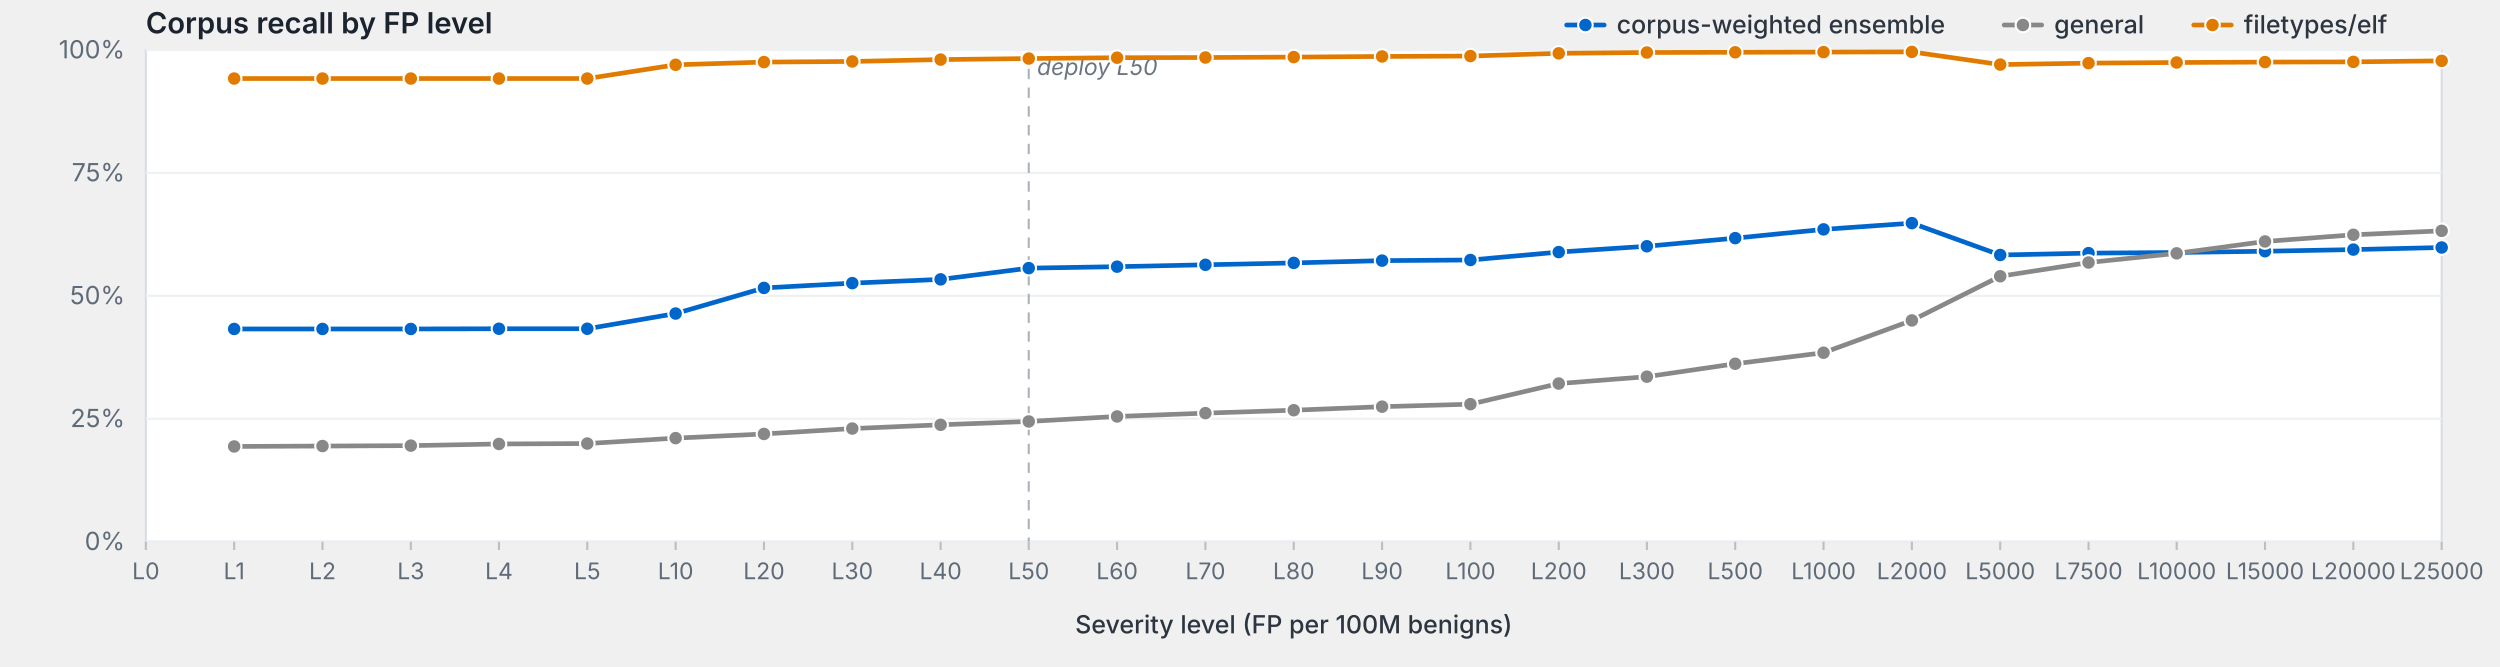
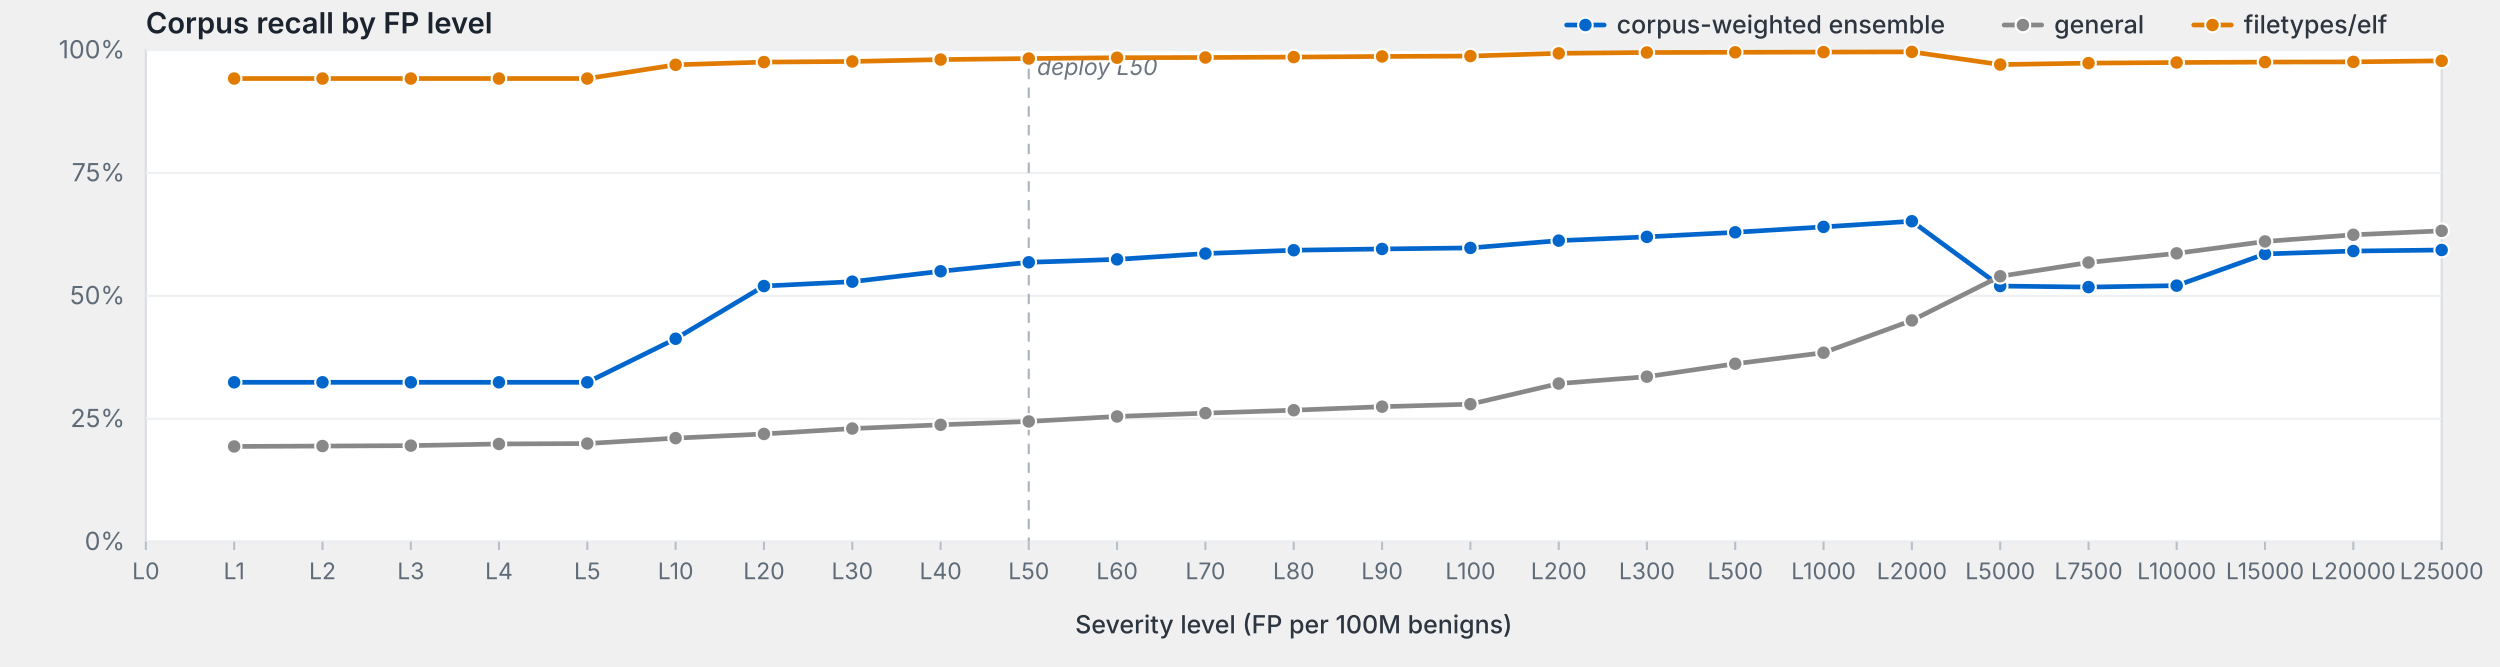
<svg xmlns="http://www.w3.org/2000/svg" viewBox="0 0 1200 320" width="1200" height="320" preserveAspectRatio="xMidYMid meet" role="img" aria-label="Corpus recall by FP level">
  <style>svg { background: #fdfdfd; }.frame { fill: #fff; stroke: #d8dde3; stroke-width: 1; }.grid { stroke: #eef0f3; stroke-width: 1; }.tick { stroke: #b8bfc7; stroke-width: 1; }.axis-label { fill: #5f6b78; font-family: -apple-system, BlinkMacSystemFont, "Segoe UI", system-ui, sans-serif; font-size: 12px; }.x-label { fill: #5f6b78; font-family: -apple-system, BlinkMacSystemFont, "Segoe UI", system-ui, sans-serif; font-size: 11px; }.axis-title { fill: #2d3540; font-family: -apple-system, BlinkMacSystemFont, "Segoe UI", system-ui, sans-serif; font-size: 12px; font-weight: 500; }.title { fill: #1a232e; font-family: -apple-system, BlinkMacSystemFont, "Segoe UI", system-ui, sans-serif; font-size: 14px; font-weight: 600; }.deploy-marker { stroke: #aab2bd; stroke-width: 1; stroke-dasharray: 5,4; }.deploy-label { fill: #6b7480; font-family: -apple-system, BlinkMacSystemFont, "Segoe UI", system-ui, sans-serif; font-size: 11px; font-style: italic; }.curve { fill: none; stroke-width: 2.25; stroke-linejoin: round; stroke-linecap: round; }.marker { stroke: #fff; stroke-width: 1; }.legend-text { fill: #2d3540; font-family: -apple-system, BlinkMacSystemFont, "Segoe UI", system-ui, sans-serif; font-size: 12px; font-weight: 500; }</style>
  <text class="title" x="70" y="16">Corpus recall by FP level</text>
  <rect class="frame" x="70" y="24" width="1102" height="236" />
  <line class="grid" x1="70" y1="260.0" x2="1172" y2="260.0" />
  <text class="axis-label" x="60" y="264.0" text-anchor="end">0%</text>
  <line class="grid" x1="70" y1="201.0" x2="1172" y2="201.0" />
  <text class="axis-label" x="60" y="205.0" text-anchor="end">25%</text>
  <line class="grid" x1="70" y1="142.0" x2="1172" y2="142.0" />
  <text class="axis-label" x="60" y="146.0" text-anchor="end">50%</text>
  <line class="grid" x1="70" y1="83.0" x2="1172" y2="83.0" />
  <text class="axis-label" x="60" y="87.0" text-anchor="end">75%</text>
  <line class="grid" x1="70" y1="24.0" x2="1172" y2="24.0" />
  <text class="axis-label" x="60" y="28.0" text-anchor="end">100%</text>
  <line class="deploy-marker" x1="493.8" y1="24" x2="493.8" y2="260" />
  <text class="deploy-label" x="497.8" y="36" text-anchor="start">deploy L50</text>
  <line class="tick" x1="70.0" y1="260" x2="70.0" y2="264" />
  <text class="x-label" x="70.0" y="278" text-anchor="middle">L0</text>
  <line class="tick" x1="112.4" y1="260" x2="112.4" y2="264" />
  <text class="x-label" x="112.4" y="278" text-anchor="middle">L1</text>
  <line class="tick" x1="154.8" y1="260" x2="154.8" y2="264" />
  <text class="x-label" x="154.8" y="278" text-anchor="middle">L2</text>
  <line class="tick" x1="197.2" y1="260" x2="197.2" y2="264" />
  <text class="x-label" x="197.2" y="278" text-anchor="middle">L3</text>
  <line class="tick" x1="239.5" y1="260" x2="239.5" y2="264" />
  <text class="x-label" x="239.5" y="278" text-anchor="middle">L4</text>
  <line class="tick" x1="281.9" y1="260" x2="281.9" y2="264" />
  <text class="x-label" x="281.9" y="278" text-anchor="middle">L5</text>
  <line class="tick" x1="324.3" y1="260" x2="324.3" y2="264" />
  <text class="x-label" x="324.3" y="278" text-anchor="middle">L10</text>
  <line class="tick" x1="366.7" y1="260" x2="366.7" y2="264" />
  <text class="x-label" x="366.7" y="278" text-anchor="middle">L20</text>
  <line class="tick" x1="409.1" y1="260" x2="409.1" y2="264" />
  <text class="x-label" x="409.1" y="278" text-anchor="middle">L30</text>
  <line class="tick" x1="451.5" y1="260" x2="451.5" y2="264" />
  <text class="x-label" x="451.5" y="278" text-anchor="middle">L40</text>
  <line class="tick" x1="493.8" y1="260" x2="493.8" y2="264" />
  <text class="x-label" x="493.8" y="278" text-anchor="middle">L50</text>
  <line class="tick" x1="536.2" y1="260" x2="536.2" y2="264" />
  <text class="x-label" x="536.2" y="278" text-anchor="middle">L60</text>
  <line class="tick" x1="578.6" y1="260" x2="578.6" y2="264" />
  <text class="x-label" x="578.6" y="278" text-anchor="middle">L70</text>
  <line class="tick" x1="621.0" y1="260" x2="621.0" y2="264" />
  <text class="x-label" x="621.0" y="278" text-anchor="middle">L80</text>
  <line class="tick" x1="663.4" y1="260" x2="663.4" y2="264" />
  <text class="x-label" x="663.4" y="278" text-anchor="middle">L90</text>
  <line class="tick" x1="705.8" y1="260" x2="705.8" y2="264" />
  <text class="x-label" x="705.8" y="278" text-anchor="middle">L100</text>
  <line class="tick" x1="748.2" y1="260" x2="748.2" y2="264" />
  <text class="x-label" x="748.2" y="278" text-anchor="middle">L200</text>
  <line class="tick" x1="790.5" y1="260" x2="790.5" y2="264" />
  <text class="x-label" x="790.5" y="278" text-anchor="middle">L300</text>
  <line class="tick" x1="832.9" y1="260" x2="832.9" y2="264" />
  <text class="x-label" x="832.9" y="278" text-anchor="middle">L500</text>
  <line class="tick" x1="875.3" y1="260" x2="875.3" y2="264" />
  <text class="x-label" x="875.3" y="278" text-anchor="middle">L1000</text>
  <line class="tick" x1="917.7" y1="260" x2="917.7" y2="264" />
  <text class="x-label" x="917.7" y="278" text-anchor="middle">L2000</text>
  <line class="tick" x1="960.1" y1="260" x2="960.1" y2="264" />
  <text class="x-label" x="960.1" y="278" text-anchor="middle">L5000</text>
  <line class="tick" x1="1002.5" y1="260" x2="1002.5" y2="264" />
  <text class="x-label" x="1002.5" y="278" text-anchor="middle">L7500</text>
  <line class="tick" x1="1044.8" y1="260" x2="1044.8" y2="264" />
  <text class="x-label" x="1044.8" y="278" text-anchor="middle">L10000</text>
  <line class="tick" x1="1087.2" y1="260" x2="1087.2" y2="264" />
  <text class="x-label" x="1087.2" y="278" text-anchor="middle">L15000</text>
  <line class="tick" x1="1129.6" y1="260" x2="1129.6" y2="264" />
  <text class="x-label" x="1129.6" y="278" text-anchor="middle">L20000</text>
  <line class="tick" x1="1172.0" y1="260" x2="1172.0" y2="264" />
  <text class="x-label" x="1172.0" y="278" text-anchor="middle">L25000</text>
  <text class="axis-title" x="621.0" y="304" text-anchor="middle">Severity level (FP per 100M benigns)</text>
-   <path class="curve" d="M112.4,157.9 L154.8,157.9 L197.2,157.9 L239.5,157.8 L281.9,157.8 L324.3,150.5 L366.7,138.2 L409.1,135.9 L451.5,134.1 L493.8,128.7 L536.2,128.0 L578.6,127.1 L621.0,126.2 L663.4,125.1 L705.8,124.8 L748.2,121.0 L790.5,118.2 L832.9,114.3 L875.3,110.1 L917.7,107.1 L960.1,122.4 L1002.5,121.5 L1044.8,121.2 L1087.2,120.6 L1129.6,119.8 L1172.0,118.8" stroke="#06c" />
-   <circle class="marker" cx="112.4" cy="157.9" r="3.5" fill="#06c" />
-   <circle class="marker" cx="154.8" cy="157.9" r="3.5" fill="#06c" />
-   <circle class="marker" cx="197.2" cy="157.9" r="3.5" fill="#06c" />
-   <circle class="marker" cx="239.5" cy="157.8" r="3.5" fill="#06c" />
-   <circle class="marker" cx="281.9" cy="157.8" r="3.5" fill="#06c" />
-   <circle class="marker" cx="324.3" cy="150.5" r="3.5" fill="#06c" />
-   <circle class="marker" cx="366.7" cy="138.2" r="3.5" fill="#06c" />
-   <circle class="marker" cx="409.1" cy="135.9" r="3.5" fill="#06c" />
-   <circle class="marker" cx="451.5" cy="134.1" r="3.5" fill="#06c" />
-   <circle class="marker" cx="493.8" cy="128.7" r="3.5" fill="#06c" />
-   <circle class="marker" cx="536.2" cy="128.0" r="3.5" fill="#06c" />
-   <circle class="marker" cx="578.6" cy="127.1" r="3.5" fill="#06c" />
-   <circle class="marker" cx="621.0" cy="126.2" r="3.5" fill="#06c" />
-   <circle class="marker" cx="663.4" cy="125.1" r="3.5" fill="#06c" />
-   <circle class="marker" cx="705.8" cy="124.8" r="3.5" fill="#06c" />
-   <circle class="marker" cx="748.2" cy="121.0" r="3.5" fill="#06c" />
-   <circle class="marker" cx="790.5" cy="118.2" r="3.5" fill="#06c" />
-   <circle class="marker" cx="832.9" cy="114.3" r="3.5" fill="#06c" />
-   <circle class="marker" cx="875.3" cy="110.1" r="3.5" fill="#06c" />
-   <circle class="marker" cx="917.7" cy="107.1" r="3.5" fill="#06c" />
-   <circle class="marker" cx="960.1" cy="122.4" r="3.5" fill="#06c" />
-   <circle class="marker" cx="1002.5" cy="121.5" r="3.5" fill="#06c" />
-   <circle class="marker" cx="1044.8" cy="121.2" r="3.5" fill="#06c" />
-   <circle class="marker" cx="1087.2" cy="120.6" r="3.5" fill="#06c" />
-   <circle class="marker" cx="1129.6" cy="119.8" r="3.5" fill="#06c" />
-   <circle class="marker" cx="1172.0" cy="118.8" r="3.5" fill="#06c" />
+   <path class="curve" d="M112.4,183.5 L154.8,183.5 L197.2,183.5 L239.5,183.5 L281.9,183.5 L324.3,162.6 L366.7,137.3 L409.1,135.2 L451.5,130.2 L493.8,125.9 L536.2,124.5 L578.6,121.7 L621.0,120.1 L663.4,119.5 L705.8,119.0 L748.2,115.5 L790.5,113.7 L832.9,111.5 L875.3,108.9 L917.7,106.2 L960.1,137.3 L1002.5,137.8 L1044.8,137.1 L1087.2,121.9 L1129.6,120.5 L1172.0,120.0" stroke="#06c" />
+   <circle class="marker" cx="112.4" cy="183.5" r="3.5" fill="#06c" />
+   <circle class="marker" cx="154.8" cy="183.5" r="3.5" fill="#06c" />
+   <circle class="marker" cx="197.2" cy="183.5" r="3.5" fill="#06c" />
+   <circle class="marker" cx="239.5" cy="183.5" r="3.5" fill="#06c" />
+   <circle class="marker" cx="281.9" cy="183.5" r="3.5" fill="#06c" />
+   <circle class="marker" cx="324.3" cy="162.6" r="3.5" fill="#06c" />
+   <circle class="marker" cx="366.7" cy="137.3" r="3.5" fill="#06c" />
+   <circle class="marker" cx="409.1" cy="135.2" r="3.5" fill="#06c" />
+   <circle class="marker" cx="451.5" cy="130.2" r="3.5" fill="#06c" />
+   <circle class="marker" cx="493.8" cy="125.9" r="3.5" fill="#06c" />
+   <circle class="marker" cx="536.2" cy="124.5" r="3.5" fill="#06c" />
+   <circle class="marker" cx="578.6" cy="121.7" r="3.5" fill="#06c" />
+   <circle class="marker" cx="621.0" cy="120.1" r="3.5" fill="#06c" />
+   <circle class="marker" cx="663.4" cy="119.5" r="3.5" fill="#06c" />
+   <circle class="marker" cx="705.8" cy="119.0" r="3.5" fill="#06c" />
+   <circle class="marker" cx="748.2" cy="115.5" r="3.5" fill="#06c" />
+   <circle class="marker" cx="790.5" cy="113.7" r="3.5" fill="#06c" />
+   <circle class="marker" cx="832.9" cy="111.5" r="3.5" fill="#06c" />
+   <circle class="marker" cx="875.3" cy="108.9" r="3.5" fill="#06c" />
+   <circle class="marker" cx="917.7" cy="106.2" r="3.5" fill="#06c" />
+   <circle class="marker" cx="960.1" cy="137.3" r="3.5" fill="#06c" />
+   <circle class="marker" cx="1002.5" cy="137.8" r="3.5" fill="#06c" />
+   <circle class="marker" cx="1044.8" cy="137.1" r="3.5" fill="#06c" />
+   <circle class="marker" cx="1087.2" cy="121.9" r="3.5" fill="#06c" />
+   <circle class="marker" cx="1129.6" cy="120.5" r="3.5" fill="#06c" />
+   <circle class="marker" cx="1172.0" cy="120.0" r="3.5" fill="#06c" />
  <path class="curve" d="M112.4,214.3 L154.8,214.1 L197.2,213.9 L239.5,213.1 L281.9,212.9 L324.3,210.3 L366.7,208.3 L409.1,205.7 L451.5,203.9 L493.8,202.3 L536.2,199.9 L578.6,198.3 L621.0,196.9 L663.4,195.2 L705.8,194.0 L748.2,184.1 L790.5,180.8 L832.9,174.6 L875.3,169.3 L917.7,153.8 L960.1,132.6 L1002.5,126.0 L1044.8,121.6 L1087.2,115.9 L1129.6,112.7 L1172.0,110.8" stroke="#888" />
  <circle class="marker" cx="112.4" cy="214.3" r="3.5" fill="#888" />
  <circle class="marker" cx="154.8" cy="214.1" r="3.5" fill="#888" />
  <circle class="marker" cx="197.2" cy="213.9" r="3.5" fill="#888" />
  <circle class="marker" cx="239.5" cy="213.1" r="3.5" fill="#888" />
  <circle class="marker" cx="281.9" cy="212.9" r="3.5" fill="#888" />
  <circle class="marker" cx="324.3" cy="210.3" r="3.5" fill="#888" />
  <circle class="marker" cx="366.7" cy="208.3" r="3.5" fill="#888" />
  <circle class="marker" cx="409.1" cy="205.7" r="3.5" fill="#888" />
  <circle class="marker" cx="451.5" cy="203.9" r="3.5" fill="#888" />
  <circle class="marker" cx="493.8" cy="202.3" r="3.5" fill="#888" />
  <circle class="marker" cx="536.2" cy="199.9" r="3.5" fill="#888" />
  <circle class="marker" cx="578.6" cy="198.3" r="3.5" fill="#888" />
  <circle class="marker" cx="621.0" cy="196.9" r="3.5" fill="#888" />
  <circle class="marker" cx="663.4" cy="195.2" r="3.5" fill="#888" />
  <circle class="marker" cx="705.8" cy="194.0" r="3.5" fill="#888" />
  <circle class="marker" cx="748.2" cy="184.1" r="3.5" fill="#888" />
  <circle class="marker" cx="790.5" cy="180.8" r="3.5" fill="#888" />
  <circle class="marker" cx="832.9" cy="174.6" r="3.5" fill="#888" />
  <circle class="marker" cx="875.3" cy="169.3" r="3.5" fill="#888" />
  <circle class="marker" cx="917.7" cy="153.8" r="3.5" fill="#888" />
  <circle class="marker" cx="960.1" cy="132.6" r="3.5" fill="#888" />
  <circle class="marker" cx="1002.5" cy="126.0" r="3.5" fill="#888" />
  <circle class="marker" cx="1044.8" cy="121.6" r="3.5" fill="#888" />
  <circle class="marker" cx="1087.2" cy="115.9" r="3.5" fill="#888" />
  <circle class="marker" cx="1129.6" cy="112.7" r="3.5" fill="#888" />
  <circle class="marker" cx="1172.0" cy="110.8" r="3.5" fill="#888" />
  <path class="curve" d="M112.4,37.7 L154.8,37.7 L197.2,37.7 L239.5,37.7 L281.9,37.7 L324.3,31.1 L366.7,29.8 L409.1,29.5 L451.5,28.6 L493.8,28.1 L536.2,27.7 L578.6,27.6 L621.0,27.4 L663.4,27.1 L705.8,26.9 L748.2,25.6 L790.5,25.2 L832.9,25.1 L875.3,25.0 L917.7,24.9 L960.1,31.0 L1002.5,30.3 L1044.8,30.0 L1087.2,29.8 L1129.6,29.7 L1172.0,29.2" stroke="#e07b00" />
  <circle class="marker" cx="112.4" cy="37.7" r="3.5" fill="#e07b00" />
  <circle class="marker" cx="154.8" cy="37.7" r="3.5" fill="#e07b00" />
  <circle class="marker" cx="197.2" cy="37.7" r="3.5" fill="#e07b00" />
  <circle class="marker" cx="239.5" cy="37.7" r="3.5" fill="#e07b00" />
  <circle class="marker" cx="281.9" cy="37.7" r="3.5" fill="#e07b00" />
  <circle class="marker" cx="324.3" cy="31.1" r="3.5" fill="#e07b00" />
  <circle class="marker" cx="366.7" cy="29.8" r="3.5" fill="#e07b00" />
  <circle class="marker" cx="409.1" cy="29.5" r="3.5" fill="#e07b00" />
  <circle class="marker" cx="451.5" cy="28.6" r="3.5" fill="#e07b00" />
  <circle class="marker" cx="493.8" cy="28.1" r="3.5" fill="#e07b00" />
  <circle class="marker" cx="536.2" cy="27.7" r="3.5" fill="#e07b00" />
  <circle class="marker" cx="578.6" cy="27.6" r="3.5" fill="#e07b00" />
  <circle class="marker" cx="621.0" cy="27.4" r="3.5" fill="#e07b00" />
  <circle class="marker" cx="663.4" cy="27.1" r="3.5" fill="#e07b00" />
  <circle class="marker" cx="705.8" cy="26.9" r="3.5" fill="#e07b00" />
  <circle class="marker" cx="748.2" cy="25.6" r="3.5" fill="#e07b00" />
  <circle class="marker" cx="790.5" cy="25.2" r="3.5" fill="#e07b00" />
  <circle class="marker" cx="832.9" cy="25.1" r="3.5" fill="#e07b00" />
  <circle class="marker" cx="875.3" cy="25.0" r="3.5" fill="#e07b00" />
  <circle class="marker" cx="917.7" cy="24.9" r="3.5" fill="#e07b00" />
  <circle class="marker" cx="960.1" cy="31.0" r="3.5" fill="#e07b00" />
  <circle class="marker" cx="1002.5" cy="30.3" r="3.5" fill="#e07b00" />
  <circle class="marker" cx="1044.8" cy="30.0" r="3.5" fill="#e07b00" />
  <circle class="marker" cx="1087.2" cy="29.8" r="3.5" fill="#e07b00" />
  <circle class="marker" cx="1129.6" cy="29.7" r="3.5" fill="#e07b00" />
  <circle class="marker" cx="1172.0" cy="29.2" r="3.5" fill="#e07b00" />
  <line x1="1053.0" y1="12.0" x2="1071.0" y2="12.0" stroke="#e07b00" stroke-width="2.25" stroke-linecap="round" />
  <circle cx="1062.0" cy="12.0" r="3.5" fill="#e07b00" stroke="#fff" stroke-width="1" />
  <text class="legend-text" x="1077.0" y="16.0">filetypes/elf</text>
  <line x1="962.0" y1="12.0" x2="980.0" y2="12.0" stroke="#888" stroke-width="2.25" stroke-linecap="round" />
  <circle cx="971.0" cy="12.0" r="3.5" fill="#888" stroke="#fff" stroke-width="1" />
  <text class="legend-text" x="986.0" y="16.0">general</text>
  <line x1="752.0" y1="12.0" x2="770.0" y2="12.0" stroke="#06c" stroke-width="2.25" stroke-linecap="round" />
  <circle cx="761.0" cy="12.0" r="3.5" fill="#06c" stroke="#fff" stroke-width="1" />
  <text class="legend-text" x="776.0" y="16.0">corpus-weighted ensemble</text>
</svg>
